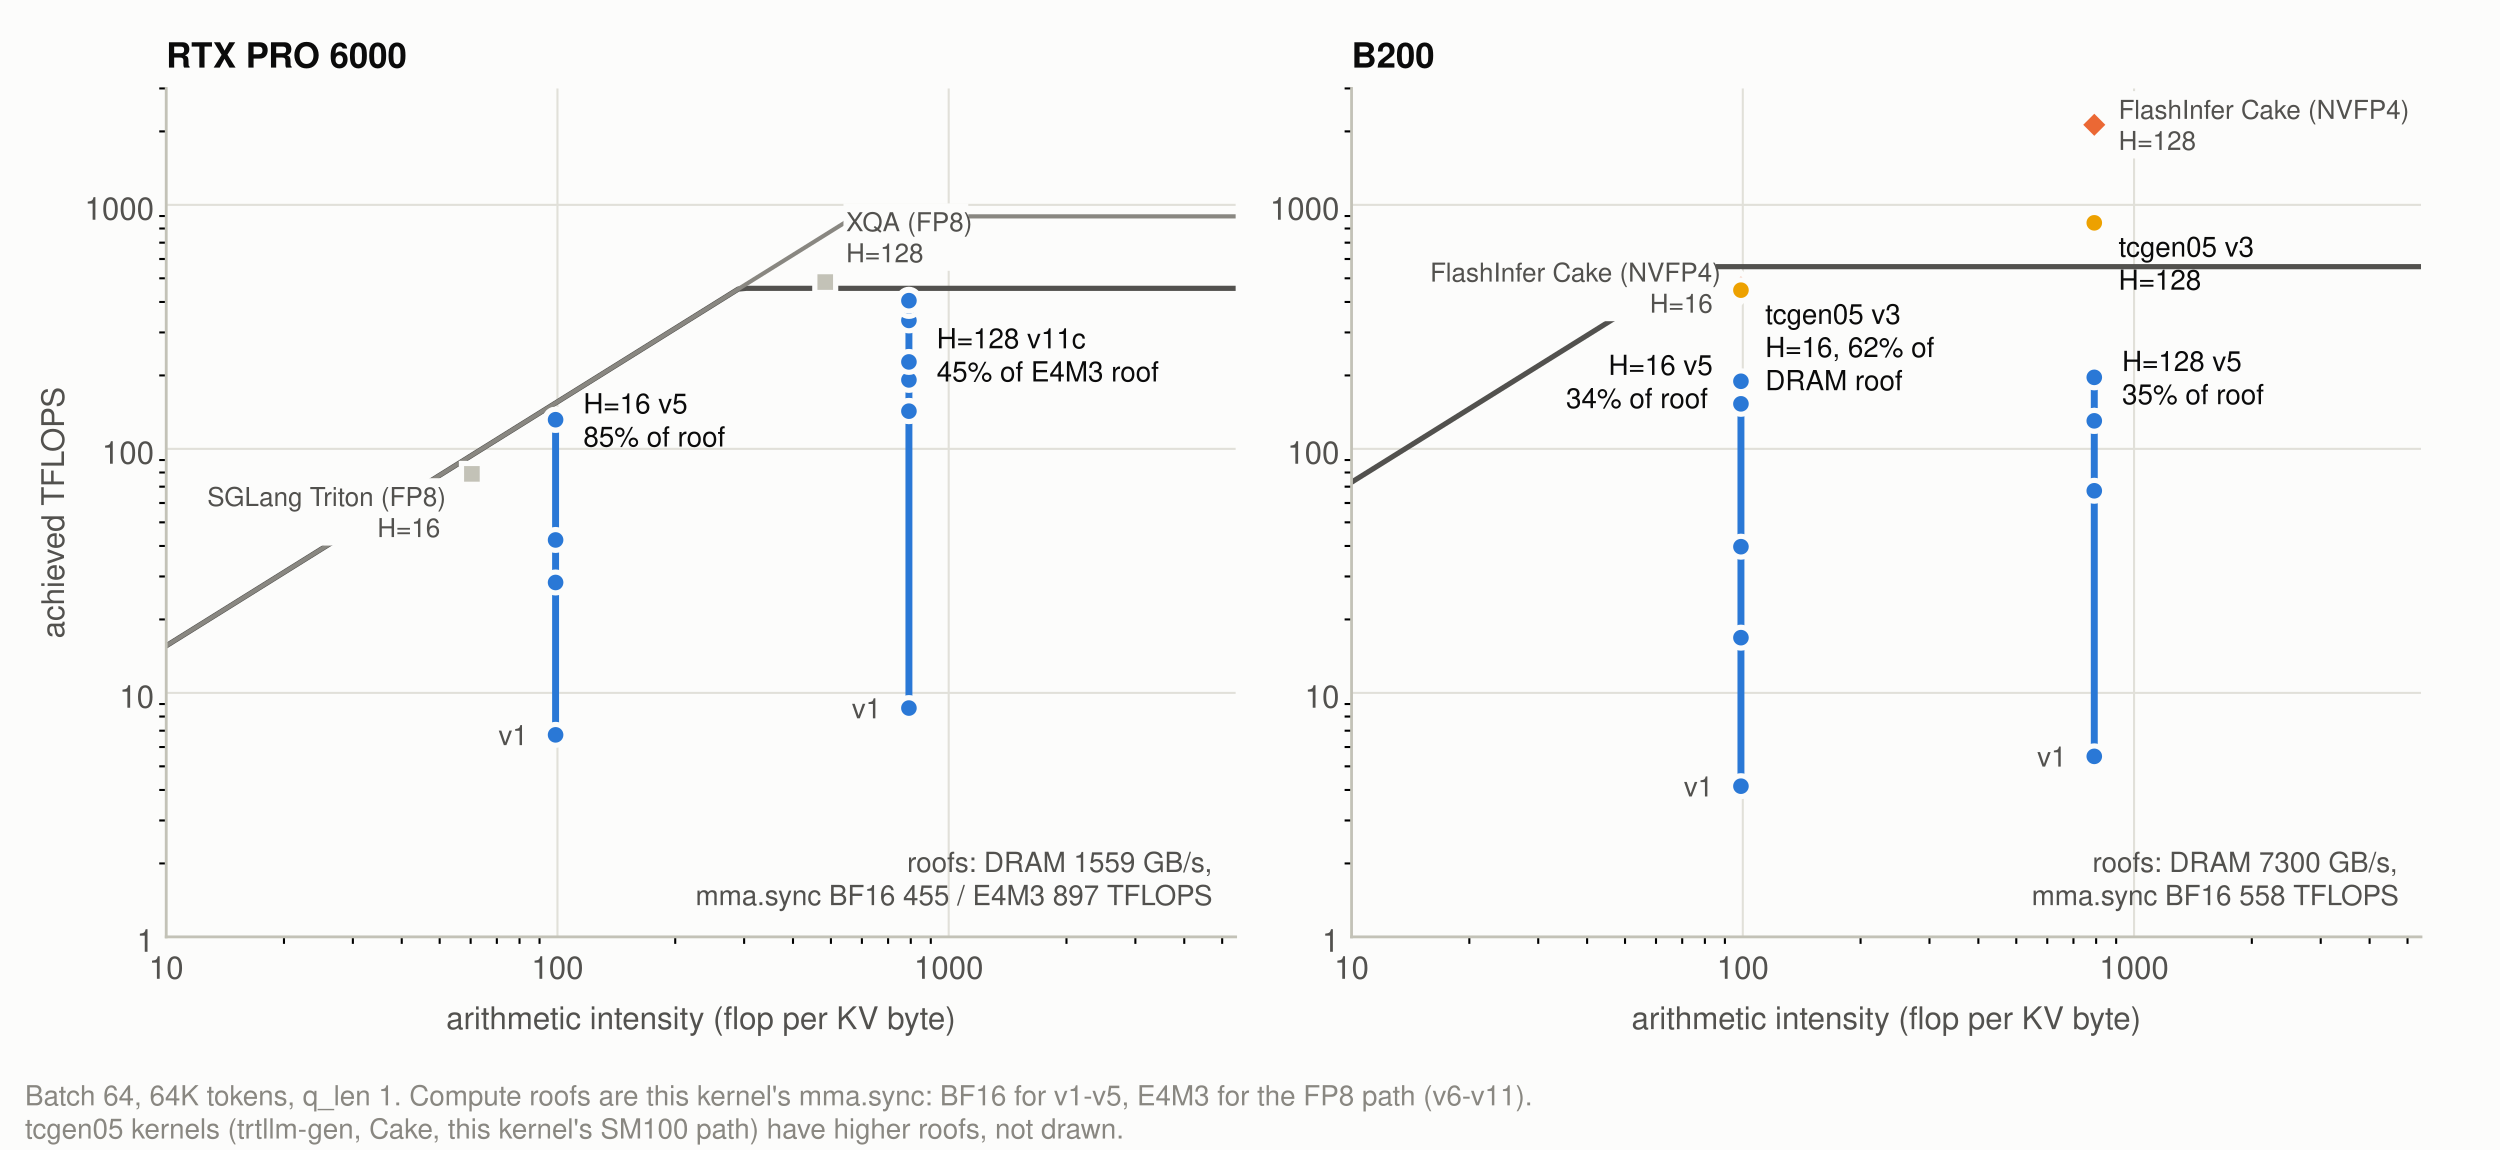
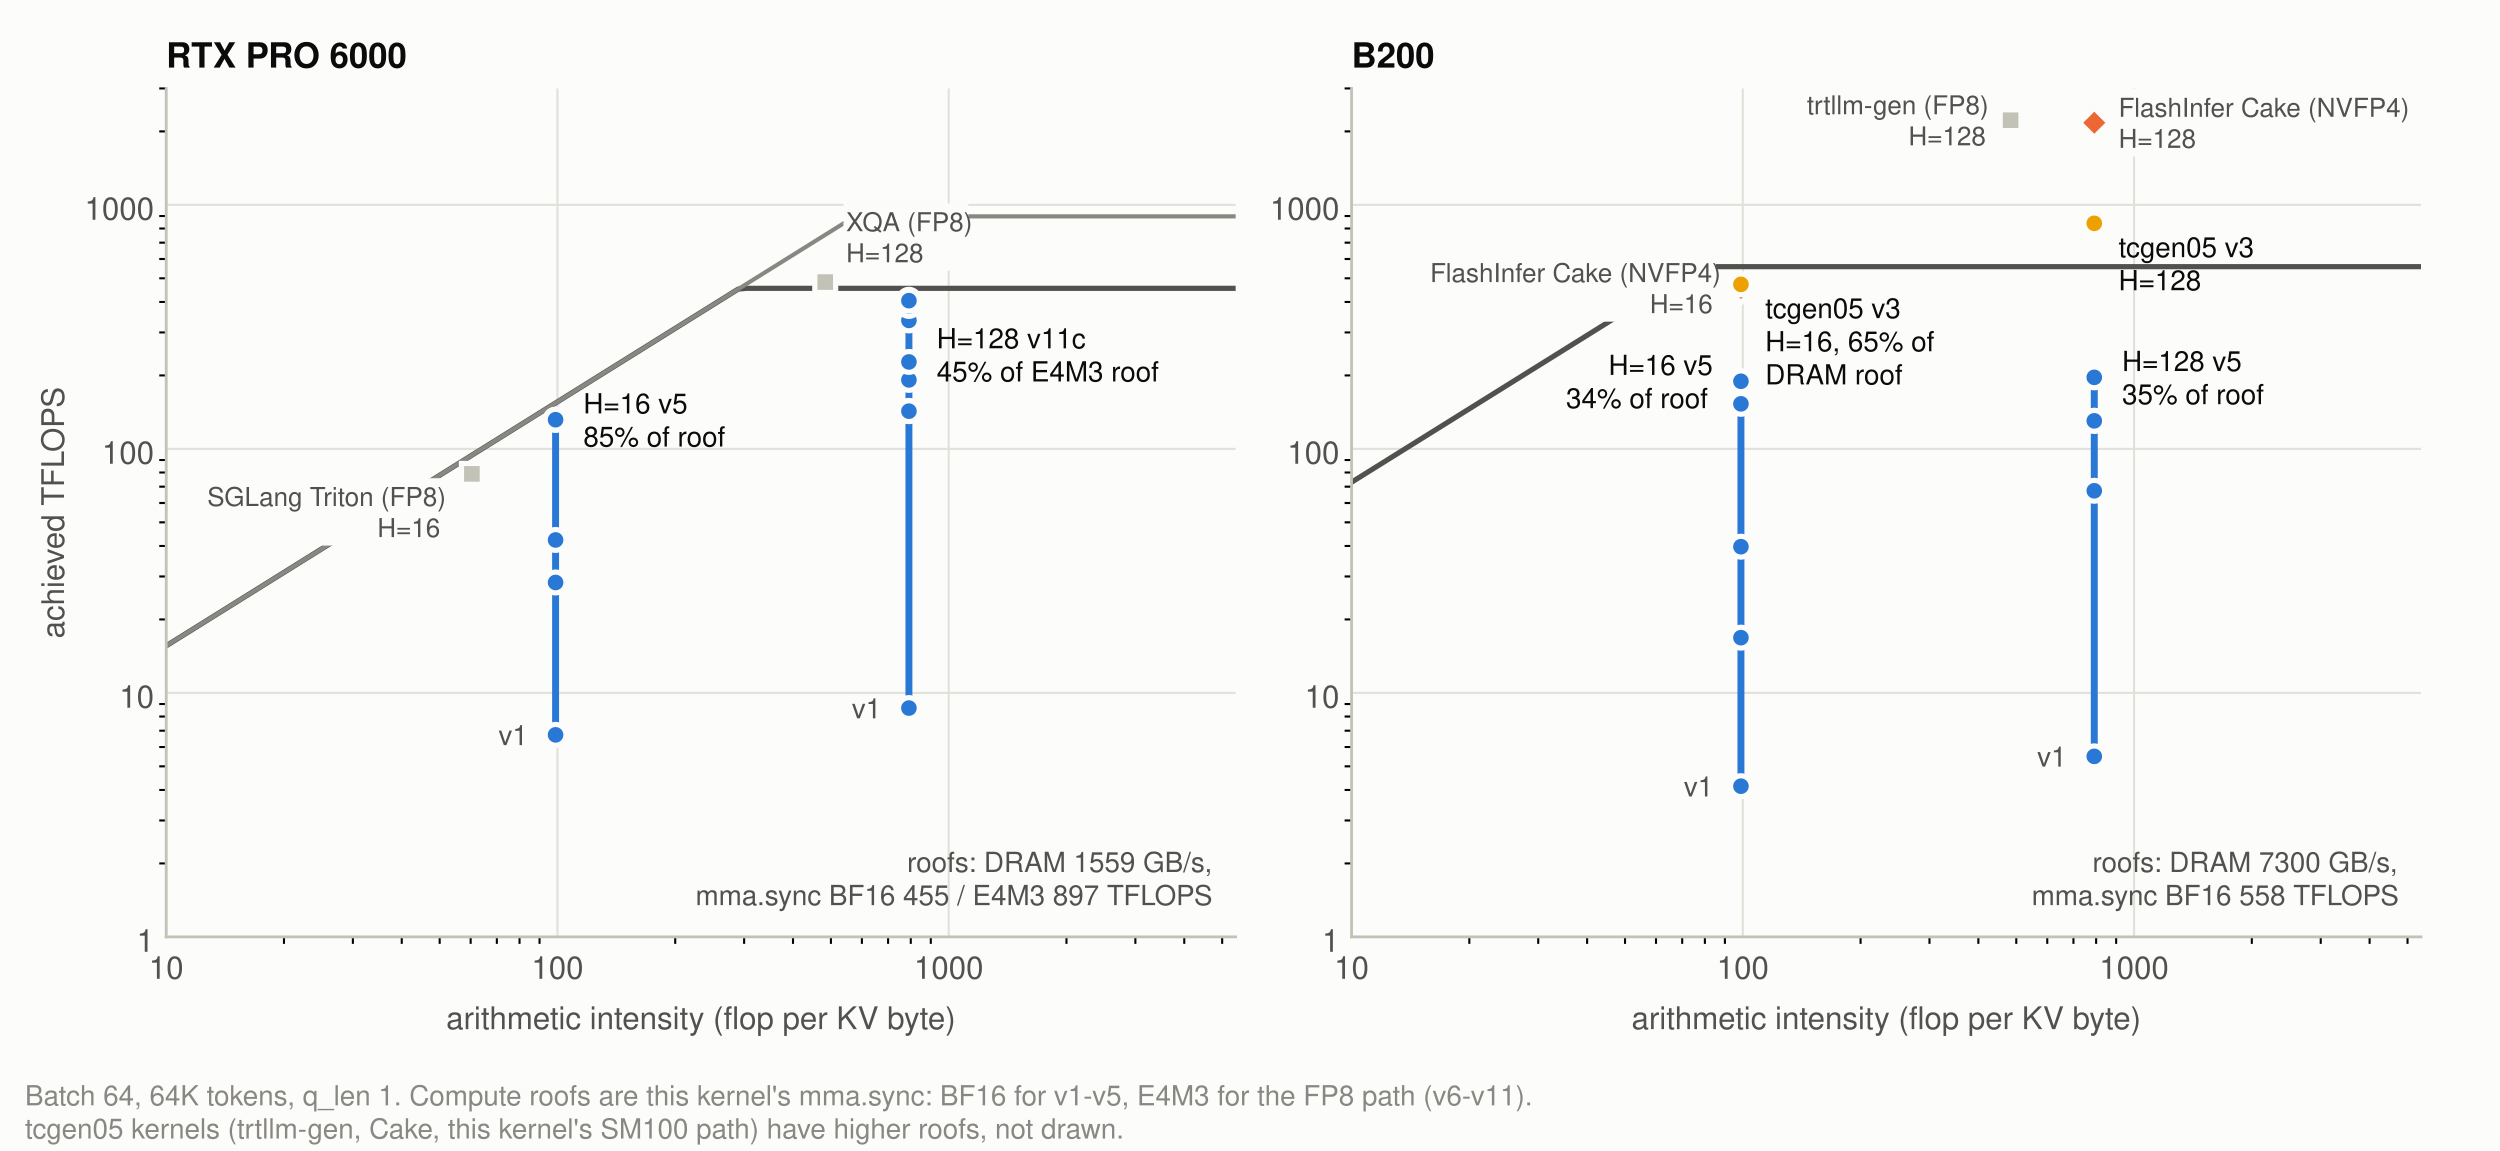
<svg xmlns="http://www.w3.org/2000/svg" xmlns:xlink="http://www.w3.org/1999/xlink" width="720pt" height="331.2pt" viewBox="0 0 720 331.2" version="1.1">
  <defs>
    <style type="text/css">*{stroke-linejoin: round; stroke-linecap: butt}</style>
  </defs>
  <g id="figure_1">
    <g id="patch_1">
      <path d="M 0 331.2  L 720 331.2  L 720 0  L 0 0  z " style="fill: #fcfcfb" />
    </g>
    <g id="axes_1">
      <g id="patch_2">
        <path d="M 47.865 269.826  L 355.867 269.826  L 355.867 25.47  L 47.865 25.47  z " style="fill: #fcfcfb" />
      </g>
      <g id="matplotlib.axis_1">
        <g id="xtick_1">
          <g id="line2d_1">
            <path d="M 47.865 269.826  L 47.865 25.47  " clip-path="url(#pec596ec866)" style="fill: none; stroke: #e1e0d9; stroke-width: 0.6; stroke-linecap: square" />
          </g>
          <g id="line2d_2" />
          <g id="text_1">
            <text style="font-size: 9px; font-family: 'Helvetica Neue', 'Helvetica', 'Arial', 'DejaVu Sans', sans-serif; text-anchor: middle; fill: #52514e" x="47.865" y="281.894" transform="rotate(-0 47.865 281.894)">10</text>
          </g>
        </g>
        <g id="xtick_2">
          <g id="line2d_3">
            <path d="M 160.545 269.826  L 160.545 25.47  " clip-path="url(#pec596ec866)" style="fill: none; stroke: #e1e0d9; stroke-width: 0.6; stroke-linecap: square" />
          </g>
          <g id="line2d_4" />
          <g id="text_2">
            <text style="font-size: 9px; font-family: 'Helvetica Neue', 'Helvetica', 'Arial', 'DejaVu Sans', sans-serif; text-anchor: middle; fill: #52514e" x="160.545" y="281.894" transform="rotate(-0 160.5451 281.894)">100</text>
          </g>
        </g>
        <g id="xtick_3">
          <g id="line2d_5">
            <path d="M 273.225 269.826  L 273.225 25.47  " clip-path="url(#pec596ec866)" style="fill: none; stroke: #e1e0d9; stroke-width: 0.6; stroke-linecap: square" />
          </g>
          <g id="line2d_6" />
          <g id="text_3">
            <text style="font-size: 9px; font-family: 'Helvetica Neue', 'Helvetica', 'Arial', 'DejaVu Sans', sans-serif; text-anchor: middle; fill: #52514e" x="273.225" y="281.894" transform="rotate(-0 273.2252 281.894)">1000</text>
          </g>
        </g>
        <g id="xtick_4">
          <g id="line2d_7">
            <defs>
              <path id="m39673d69bd" d="M 0 0  L 0 2  " style="stroke: #000000; stroke-width: 0.6" />
            </defs>
            <g>
              <use xlink:href="#m39673d69bd" x="81.785" y="269.826" style="stroke: #000000; stroke-width: 0.6" />
            </g>
          </g>
        </g>
        <g id="xtick_5">
          <g id="line2d_8">
            <g>
              <use xlink:href="#m39673d69bd" x="101.627" y="269.826" style="stroke: #000000; stroke-width: 0.6" />
            </g>
          </g>
        </g>
        <g id="xtick_6">
          <g id="line2d_9">
            <g>
              <use xlink:href="#m39673d69bd" x="115.705" y="269.826" style="stroke: #000000; stroke-width: 0.6" />
            </g>
          </g>
        </g>
        <g id="xtick_7">
          <g id="line2d_10">
            <g>
              <use xlink:href="#m39673d69bd" x="126.625" y="269.826" style="stroke: #000000; stroke-width: 0.6" />
            </g>
          </g>
        </g>
        <g id="xtick_8">
          <g id="line2d_11">
            <g>
              <use xlink:href="#m39673d69bd" x="135.547" y="269.826" style="stroke: #000000; stroke-width: 0.6" />
            </g>
          </g>
        </g>
        <g id="xtick_9">
          <g id="line2d_12">
            <g>
              <use xlink:href="#m39673d69bd" x="143.091" y="269.826" style="stroke: #000000; stroke-width: 0.6" />
            </g>
          </g>
        </g>
        <g id="xtick_10">
          <g id="line2d_13">
            <g>
              <use xlink:href="#m39673d69bd" x="149.625" y="269.826" style="stroke: #000000; stroke-width: 0.6" />
            </g>
          </g>
        </g>
        <g id="xtick_11">
          <g id="line2d_14">
            <g>
              <use xlink:href="#m39673d69bd" x="155.389" y="269.826" style="stroke: #000000; stroke-width: 0.6" />
            </g>
          </g>
        </g>
        <g id="xtick_12">
          <g id="line2d_15">
            <g>
              <use xlink:href="#m39673d69bd" x="194.465" y="269.826" style="stroke: #000000; stroke-width: 0.6" />
            </g>
          </g>
        </g>
        <g id="xtick_13">
          <g id="line2d_16">
            <g>
              <use xlink:href="#m39673d69bd" x="214.307" y="269.826" style="stroke: #000000; stroke-width: 0.6" />
            </g>
          </g>
        </g>
        <g id="xtick_14">
          <g id="line2d_17">
            <g>
              <use xlink:href="#m39673d69bd" x="228.385" y="269.826" style="stroke: #000000; stroke-width: 0.6" />
            </g>
          </g>
        </g>
        <g id="xtick_15">
          <g id="line2d_18">
            <g>
              <use xlink:href="#m39673d69bd" x="239.305" y="269.826" style="stroke: #000000; stroke-width: 0.6" />
            </g>
          </g>
        </g>
        <g id="xtick_16">
          <g id="line2d_19">
            <g>
              <use xlink:href="#m39673d69bd" x="248.227" y="269.826" style="stroke: #000000; stroke-width: 0.6" />
            </g>
          </g>
        </g>
        <g id="xtick_17">
          <g id="line2d_20">
            <g>
              <use xlink:href="#m39673d69bd" x="255.771" y="269.826" style="stroke: #000000; stroke-width: 0.6" />
            </g>
          </g>
        </g>
        <g id="xtick_18">
          <g id="line2d_21">
            <g>
              <use xlink:href="#m39673d69bd" x="262.305" y="269.826" style="stroke: #000000; stroke-width: 0.6" />
            </g>
          </g>
        </g>
        <g id="xtick_19">
          <g id="line2d_22">
            <g>
              <use xlink:href="#m39673d69bd" x="268.069" y="269.826" style="stroke: #000000; stroke-width: 0.6" />
            </g>
          </g>
        </g>
        <g id="xtick_20">
          <g id="line2d_23">
            <g>
              <use xlink:href="#m39673d69bd" x="307.145" y="269.826" style="stroke: #000000; stroke-width: 0.6" />
            </g>
          </g>
        </g>
        <g id="xtick_21">
          <g id="line2d_24">
            <g>
              <use xlink:href="#m39673d69bd" x="326.987" y="269.826" style="stroke: #000000; stroke-width: 0.6" />
            </g>
          </g>
        </g>
        <g id="xtick_22">
          <g id="line2d_25">
            <g>
              <use xlink:href="#m39673d69bd" x="341.065" y="269.826" style="stroke: #000000; stroke-width: 0.6" />
            </g>
          </g>
        </g>
        <g id="xtick_23">
          <g id="line2d_26">
            <g>
              <use xlink:href="#m39673d69bd" x="351.985" y="269.826" style="stroke: #000000; stroke-width: 0.6" />
            </g>
          </g>
        </g>
        <g id="text_4">
          <text style="font-size: 9px; font-family: 'Helvetica Neue', 'Helvetica', 'Arial', 'DejaVu Sans', sans-serif; text-anchor: middle; fill: #52514e" x="201.866" y="296.379" transform="rotate(-0 201.866 296.379)">arithmetic intensity (flop per KV byte)</text>
        </g>
      </g>
      <g id="matplotlib.axis_2">
        <g id="ytick_1">
          <g id="line2d_27">
            <path d="M 47.865 269.826  L 355.867 269.826  " clip-path="url(#pec596ec866)" style="fill: none; stroke: #e1e0d9; stroke-width: 0.6; stroke-linecap: square" />
          </g>
          <g id="line2d_28" />
          <g id="text_5">
            <text style="font-size: 9px; font-family: 'Helvetica Neue', 'Helvetica', 'Arial', 'DejaVu Sans', sans-serif; text-anchor: end; fill: #52514e" x="44.365" y="274.11" transform="rotate(-0 44.365 274.11)">1</text>
          </g>
        </g>
        <g id="ytick_2">
          <g id="line2d_29">
            <path d="M 47.865 199.551  L 355.867 199.551  " clip-path="url(#pec596ec866)" style="fill: none; stroke: #e1e0d9; stroke-width: 0.6; stroke-linecap: square" />
          </g>
          <g id="line2d_30" />
          <g id="text_6">
            <text style="font-size: 9px; font-family: 'Helvetica Neue', 'Helvetica', 'Arial', 'DejaVu Sans', sans-serif; text-anchor: end; fill: #52514e" x="44.365" y="203.835" transform="rotate(-0 44.365 203.8346)">10</text>
          </g>
        </g>
        <g id="ytick_3">
          <g id="line2d_31">
            <path d="M 47.865 129.275  L 355.867 129.275  " clip-path="url(#pec596ec866)" style="fill: none; stroke: #e1e0d9; stroke-width: 0.6; stroke-linecap: square" />
          </g>
          <g id="line2d_32" />
          <g id="text_7">
            <text style="font-size: 9px; font-family: 'Helvetica Neue', 'Helvetica', 'Arial', 'DejaVu Sans', sans-serif; text-anchor: end; fill: #52514e" x="44.365" y="133.559" transform="rotate(-0 44.365 133.5592)">100</text>
          </g>
        </g>
        <g id="ytick_4">
          <g id="line2d_33">
            <path d="M 47.865 59  L 355.867 59  " clip-path="url(#pec596ec866)" style="fill: none; stroke: #e1e0d9; stroke-width: 0.6; stroke-linecap: square" />
          </g>
          <g id="line2d_34" />
          <g id="text_8">
            <text style="font-size: 9px; font-family: 'Helvetica Neue', 'Helvetica', 'Arial', 'DejaVu Sans', sans-serif; text-anchor: end; fill: #52514e" x="44.365" y="63.284" transform="rotate(-0 44.365 63.28388)">1000</text>
          </g>
        </g>
        <g id="ytick_5">
          <g id="line2d_35">
            <defs>
              <path id="mab02557f26" d="M 0 0  L -2 0  " style="stroke: #000000; stroke-width: 0.6" />
            </defs>
            <g>
              <use xlink:href="#mab02557f26" x="47.865" y="248.671" style="stroke: #000000; stroke-width: 0.6" />
            </g>
          </g>
        </g>
        <g id="ytick_6">
          <g id="line2d_36">
            <g>
              <use xlink:href="#mab02557f26" x="47.865" y="236.296" style="stroke: #000000; stroke-width: 0.6" />
            </g>
          </g>
        </g>
        <g id="ytick_7">
          <g id="line2d_37">
            <g>
              <use xlink:href="#mab02557f26" x="47.865" y="227.516" style="stroke: #000000; stroke-width: 0.6" />
            </g>
          </g>
        </g>
        <g id="ytick_8">
          <g id="line2d_38">
            <g>
              <use xlink:href="#mab02557f26" x="47.865" y="220.706" style="stroke: #000000; stroke-width: 0.6" />
            </g>
          </g>
        </g>
        <g id="ytick_9">
          <g id="line2d_39">
            <g>
              <use xlink:href="#mab02557f26" x="47.865" y="215.141" style="stroke: #000000; stroke-width: 0.6" />
            </g>
          </g>
        </g>
        <g id="ytick_10">
          <g id="line2d_40">
            <g>
              <use xlink:href="#mab02557f26" x="47.865" y="210.436" style="stroke: #000000; stroke-width: 0.6" />
            </g>
          </g>
        </g>
        <g id="ytick_11">
          <g id="line2d_41">
            <g>
              <use xlink:href="#mab02557f26" x="47.865" y="206.361" style="stroke: #000000; stroke-width: 0.6" />
            </g>
          </g>
        </g>
        <g id="ytick_12">
          <g id="line2d_42">
            <g>
              <use xlink:href="#mab02557f26" x="47.865" y="202.766" style="stroke: #000000; stroke-width: 0.6" />
            </g>
          </g>
        </g>
        <g id="ytick_13">
          <g id="line2d_43">
            <g>
              <use xlink:href="#mab02557f26" x="47.865" y="178.396" style="stroke: #000000; stroke-width: 0.6" />
            </g>
          </g>
        </g>
        <g id="ytick_14">
          <g id="line2d_44">
            <g>
              <use xlink:href="#mab02557f26" x="47.865" y="166.021" style="stroke: #000000; stroke-width: 0.6" />
            </g>
          </g>
        </g>
        <g id="ytick_15">
          <g id="line2d_45">
            <g>
              <use xlink:href="#mab02557f26" x="47.865" y="157.241" style="stroke: #000000; stroke-width: 0.6" />
            </g>
          </g>
        </g>
        <g id="ytick_16">
          <g id="line2d_46">
            <g>
              <use xlink:href="#mab02557f26" x="47.865" y="150.43" style="stroke: #000000; stroke-width: 0.6" />
            </g>
          </g>
        </g>
        <g id="ytick_17">
          <g id="line2d_47">
            <g>
              <use xlink:href="#mab02557f26" x="47.865" y="144.866" style="stroke: #000000; stroke-width: 0.6" />
            </g>
          </g>
        </g>
        <g id="ytick_18">
          <g id="line2d_48">
            <g>
              <use xlink:href="#mab02557f26" x="47.865" y="140.161" style="stroke: #000000; stroke-width: 0.6" />
            </g>
          </g>
        </g>
        <g id="ytick_19">
          <g id="line2d_49">
            <g>
              <use xlink:href="#mab02557f26" x="47.865" y="136.086" style="stroke: #000000; stroke-width: 0.6" />
            </g>
          </g>
        </g>
        <g id="ytick_20">
          <g id="line2d_50">
            <g>
              <use xlink:href="#mab02557f26" x="47.865" y="132.491" style="stroke: #000000; stroke-width: 0.6" />
            </g>
          </g>
        </g>
        <g id="ytick_21">
          <g id="line2d_51">
            <g>
              <use xlink:href="#mab02557f26" x="47.865" y="108.12" style="stroke: #000000; stroke-width: 0.6" />
            </g>
          </g>
        </g>
        <g id="ytick_22">
          <g id="line2d_52">
            <g>
              <use xlink:href="#mab02557f26" x="47.865" y="95.745" style="stroke: #000000; stroke-width: 0.6" />
            </g>
          </g>
        </g>
        <g id="ytick_23">
          <g id="line2d_53">
            <g>
              <use xlink:href="#mab02557f26" x="47.865" y="86.965" style="stroke: #000000; stroke-width: 0.6" />
            </g>
          </g>
        </g>
        <g id="ytick_24">
          <g id="line2d_54">
            <g>
              <use xlink:href="#mab02557f26" x="47.865" y="80.155" style="stroke: #000000; stroke-width: 0.6" />
            </g>
          </g>
        </g>
        <g id="ytick_25">
          <g id="line2d_55">
            <g>
              <use xlink:href="#mab02557f26" x="47.865" y="74.59" style="stroke: #000000; stroke-width: 0.6" />
            </g>
          </g>
        </g>
        <g id="ytick_26">
          <g id="line2d_56">
            <g>
              <use xlink:href="#mab02557f26" x="47.865" y="69.886" style="stroke: #000000; stroke-width: 0.6" />
            </g>
          </g>
        </g>
        <g id="ytick_27">
          <g id="line2d_57">
            <g>
              <use xlink:href="#mab02557f26" x="47.865" y="65.81" style="stroke: #000000; stroke-width: 0.6" />
            </g>
          </g>
        </g>
        <g id="ytick_28">
          <g id="line2d_58">
            <g>
              <use xlink:href="#mab02557f26" x="47.865" y="62.215" style="stroke: #000000; stroke-width: 0.6" />
            </g>
          </g>
        </g>
        <g id="ytick_29">
          <g id="line2d_59">
            <g>
              <use xlink:href="#mab02557f26" x="47.865" y="37.845" style="stroke: #000000; stroke-width: 0.6" />
            </g>
          </g>
        </g>
        <g id="ytick_30">
          <g id="line2d_60">
            <g>
              <use xlink:href="#mab02557f26" x="47.865" y="25.47" style="stroke: #000000; stroke-width: 0.6" />
            </g>
          </g>
        </g>
        <g id="text_9">
          <text style="font-size: 9px; font-family: 'Helvetica Neue', 'Helvetica', 'Arial', 'DejaVu Sans', sans-serif; text-anchor: middle; fill: #52514e" x="18.434" y="147.648" transform="rotate(-90 18.43425 147.648)">achieved TFLOPS</text>
        </g>
      </g>
      <g id="line2d_61">
        <path d="M 47.865 185.998  L 212.61 83.251  L 214.998 83.033  L 355.867 83.033  L 355.867 83.033  " clip-path="url(#pec596ec866)" style="fill: none; stroke: #52514e; stroke-width: 1.5; stroke-linecap: square" />
      </g>
      <g id="line2d_62">
        <path d="M 47.865 185.998  L 246.037 62.404  L 250.812 62.317  L 355.867 62.317  L 355.867 62.317  " clip-path="url(#pec596ec866)" style="fill: none; stroke: #898781; stroke-width: 1.2; stroke-linecap: square" />
      </g>
      <g id="patch_3">
        <path d="M 47.865 269.826  L 47.865 25.47  " style="fill: none; stroke: #c3c2b7; stroke-width: 0.8; stroke-linejoin: miter; stroke-linecap: square" />
      </g>
      <g id="patch_4">
        <path d="M 47.865 269.826  L 355.867 269.826  " style="fill: none; stroke: #c3c2b7; stroke-width: 0.8; stroke-linejoin: miter; stroke-linecap: square" />
      </g>
      <g id="text_10">
        <text style="font-size: 8px; font-family: 'Helvetica Neue', 'Helvetica', 'Arial', 'DejaVu Sans', sans-serif; fill: #52514e" transform="translate(261.2457 251.1353)">roofs: DRAM 1559 GB/s,</text>
        <text style="font-size: 8px; font-family: 'Helvetica Neue', 'Helvetica', 'Arial', 'DejaVu Sans', sans-serif; fill: #52514e" transform="translate(200.307 260.6793)">mma.sync BF16 455 / E4M3 897 TFLOPS</text>
      </g>
      <g id="text_11">
        <text style="font-size: 8px; font-family: 'Helvetica Neue', 'Helvetica', 'Arial', 'DejaVu Sans', sans-serif; fill: #0b0b0b" transform="translate(168.0083 119.0581)">H=16 v5</text>
        <text style="font-size: 8px; font-family: 'Helvetica Neue', 'Helvetica', 'Arial', 'DejaVu Sans', sans-serif; fill: #0b0b0b" transform="translate(168.0083 128.6021)">85% of roof</text>
      </g>
      <g id="text_12">
        <text style="font-size: 8px; font-family: 'Helvetica Neue', 'Helvetica', 'Arial', 'DejaVu Sans', sans-serif; text-anchor: end; fill: #52514e" x="152.008" y="214.593" transform="rotate(-0 152.0083 214.5934)">v1</text>
      </g>
      <g id="text_13">
        <text style="font-size: 8px; font-family: 'Helvetica Neue', 'Helvetica', 'Arial', 'DejaVu Sans', sans-serif; fill: #0b0b0b" transform="translate(269.7686 100.316)">H=128 v11c</text>
        <text style="font-size: 8px; font-family: 'Helvetica Neue', 'Helvetica', 'Arial', 'DejaVu Sans', sans-serif; fill: #0b0b0b" transform="translate(269.7686 109.86)">45% of E4M3 roof</text>
      </g>
      <g id="text_14">
        <text style="font-size: 8px; font-family: 'Helvetica Neue', 'Helvetica', 'Arial', 'DejaVu Sans', sans-serif; text-anchor: end; fill: #52514e" x="253.769" y="206.877" transform="rotate(-0 253.7686 206.8768)">v1</text>
      </g>
      <g id="line2d_63">
        <defs>
          <path id="mbd644163ea" d="M -3 3  L 3 3  L 3 -3  L -3 -3  z " style="stroke: #fcfcfb; stroke-width: 1.5; stroke-linejoin: miter" />
        </defs>
        <g clip-path="url(#pec596ec866)">
          <use xlink:href="#mbd644163ea" x="135.908" y="136.477" style="fill: #c3c2b7; stroke: #fcfcfb; stroke-width: 1.5; stroke-linejoin: miter" />
        </g>
      </g>
      <g id="text_15">
        <g id="patch_5">
          <path d="M 58.928 157.122  L 127.658 157.122  L 127.658 137.727  L 58.928 137.727  z " style="fill: #fcfcfb" />
        </g>
        <text style="font-size: 7.5px; font-family: 'Helvetica Neue', 'Helvetica', 'Arial', 'DejaVu Sans', sans-serif; fill: #52514e" transform="translate(59.67786 145.7219)">SGLang Triton (FP8)</text>
        <text style="font-size: 7.5px; font-family: 'Helvetica Neue', 'Helvetica', 'Arial', 'DejaVu Sans', sans-serif; fill: #52514e" transform="translate(108.654 154.6694)">H=16</text>
      </g>
      <g id="line2d_64">
        <g clip-path="url(#pec596ec866)">
          <use xlink:href="#mbd644163ea" x="237.669" y="81.235" style="fill: #c3c2b7; stroke: #fcfcfb; stroke-width: 1.5; stroke-linejoin: miter" />
        </g>
      </g>
      <g id="text_16">
        <g id="patch_6">
          <path d="M 242.919 77.985  L 278.866 77.985  L 278.866 58.59  L 242.919 58.59  z " style="fill: #fcfcfb" />
        </g>
        <text style="font-size: 7.5px; font-family: 'Helvetica Neue', 'Helvetica', 'Arial', 'DejaVu Sans', sans-serif; fill: #52514e" transform="translate(243.6686 66.58534)">XQA (FP8)</text>
        <text style="font-size: 7.5px; font-family: 'Helvetica Neue', 'Helvetica', 'Arial', 'DejaVu Sans', sans-serif; fill: #52514e" transform="translate(243.6686 75.53284)">H=128</text>
      </g>
      <g id="text_17">
        <text style="font-weight: 700; font-size: 10px; font-family: 'Helvetica Neue', 'Helvetica', 'Arial', 'DejaVu Sans', sans-serif; text-anchor: start; fill: #0b0b0b" x="47.865" y="19.47" transform="rotate(-0 47.865 19.47)">RTX PRO 6000</text>
      </g>
      <g id="line2d_65">
        <path d="M 160.008 211.637  L 160.008 167.755  L 160.008 155.508  L 160.008 120.91  L 160.008 120.874  " clip-path="url(#pec596ec866)" style="fill: none; stroke: #2a78d6; stroke-width: 2; stroke-linecap: square" />
        <defs>
          <path id="mfd318511e0" d="M 0 3  C 0.796 3 1.559 2.684 2.121 2.121  C 2.684 1.559 3 0.796 3 0  C 3 -0.796 2.684 -1.559 2.121 -2.121  C 1.559 -2.684 0.796 -3 0 -3  C -0.796 -3 -1.559 -2.684 -2.121 -2.121  C -2.684 -1.559 -3 -0.796 -3 0  C -3 0.796 -2.684 1.559 -2.121 2.121  C -1.559 2.684 -0.796 3 0 3  z " style="stroke: #fcfcfb; stroke-width: 1.5" />
        </defs>
        <g clip-path="url(#pec596ec866)">
          <use xlink:href="#mfd318511e0" x="160.008" y="211.637" style="fill: #2a78d6; stroke: #fcfcfb; stroke-width: 1.5" />
          <use xlink:href="#mfd318511e0" x="160.008" y="167.755" style="fill: #2a78d6; stroke: #fcfcfb; stroke-width: 1.5" />
          <use xlink:href="#mfd318511e0" x="160.008" y="155.508" style="fill: #2a78d6; stroke: #fcfcfb; stroke-width: 1.5" />
          <use xlink:href="#mfd318511e0" x="160.008" y="120.91" style="fill: #2a78d6; stroke: #fcfcfb; stroke-width: 1.5" />
          <use xlink:href="#mfd318511e0" x="160.008" y="120.874" style="fill: #2a78d6; stroke: #fcfcfb; stroke-width: 1.5" />
        </g>
      </g>
      <g id="line2d_66">
        <path d="M 261.769 203.921  L 261.769 109.413  L 261.769 118.336  L 261.769 118.417  L 261.769 104.233  L 261.769 92.279  L 261.769 88.113  L 261.769 86.329  L 261.769 86.588  " clip-path="url(#pec596ec866)" style="fill: none; stroke: #2a78d6; stroke-width: 2; stroke-linecap: square" />
        <g clip-path="url(#pec596ec866)">
          <use xlink:href="#mfd318511e0" x="261.769" y="203.921" style="fill: #2a78d6; stroke: #fcfcfb; stroke-width: 1.5" />
          <use xlink:href="#mfd318511e0" x="261.769" y="109.413" style="fill: #2a78d6; stroke: #fcfcfb; stroke-width: 1.5" />
          <use xlink:href="#mfd318511e0" x="261.769" y="118.336" style="fill: #2a78d6; stroke: #fcfcfb; stroke-width: 1.5" />
          <use xlink:href="#mfd318511e0" x="261.769" y="118.417" style="fill: #2a78d6; stroke: #fcfcfb; stroke-width: 1.5" />
          <use xlink:href="#mfd318511e0" x="261.769" y="104.233" style="fill: #2a78d6; stroke: #fcfcfb; stroke-width: 1.5" />
          <use xlink:href="#mfd318511e0" x="261.769" y="92.279" style="fill: #2a78d6; stroke: #fcfcfb; stroke-width: 1.5" />
          <use xlink:href="#mfd318511e0" x="261.769" y="88.113" style="fill: #2a78d6; stroke: #fcfcfb; stroke-width: 1.5" />
          <use xlink:href="#mfd318511e0" x="261.769" y="86.329" style="fill: #2a78d6; stroke: #fcfcfb; stroke-width: 1.5" />
          <use xlink:href="#mfd318511e0" x="261.769" y="86.588" style="fill: #2a78d6; stroke: #fcfcfb; stroke-width: 1.5" />
        </g>
      </g>
    </g>
    <g id="axes_2">
      <g id="patch_7">
        <path d="M 389.247 269.826  L 697.249 269.826  L 697.249 25.47  L 389.247 25.47  z " style="fill: #fcfcfb" />
      </g>
      <g id="matplotlib.axis_3">
        <g id="xtick_24">
          <g id="line2d_67">
            <path d="M 389.247 269.826  L 389.247 25.47  " clip-path="url(#p4dbf188ddd)" style="fill: none; stroke: #e1e0d9; stroke-width: 0.6; stroke-linecap: square" />
          </g>
          <g id="line2d_68" />
          <g id="text_18">
            <text style="font-size: 9px; font-family: 'Helvetica Neue', 'Helvetica', 'Arial', 'DejaVu Sans', sans-serif; text-anchor: middle; fill: #52514e" x="389.247" y="281.894" transform="rotate(-0 389.247 281.894)">10</text>
          </g>
        </g>
        <g id="xtick_25">
          <g id="line2d_69">
            <path d="M 501.927 269.826  L 501.927 25.47  " clip-path="url(#p4dbf188ddd)" style="fill: none; stroke: #e1e0d9; stroke-width: 0.6; stroke-linecap: square" />
          </g>
          <g id="line2d_70" />
          <g id="text_19">
            <text style="font-size: 9px; font-family: 'Helvetica Neue', 'Helvetica', 'Arial', 'DejaVu Sans', sans-serif; text-anchor: middle; fill: #52514e" x="501.927" y="281.894" transform="rotate(-0 501.9271 281.894)">100</text>
          </g>
        </g>
        <g id="xtick_26">
          <g id="line2d_71">
            <path d="M 614.607 269.826  L 614.607 25.47  " clip-path="url(#p4dbf188ddd)" style="fill: none; stroke: #e1e0d9; stroke-width: 0.6; stroke-linecap: square" />
          </g>
          <g id="line2d_72" />
          <g id="text_20">
            <text style="font-size: 9px; font-family: 'Helvetica Neue', 'Helvetica', 'Arial', 'DejaVu Sans', sans-serif; text-anchor: middle; fill: #52514e" x="614.607" y="281.894" transform="rotate(-0 614.6072 281.894)">1000</text>
          </g>
        </g>
        <g id="xtick_27">
          <g id="line2d_73">
            <g>
              <use xlink:href="#m39673d69bd" x="423.167" y="269.826" style="stroke: #000000; stroke-width: 0.6" />
            </g>
          </g>
        </g>
        <g id="xtick_28">
          <g id="line2d_74">
            <g>
              <use xlink:href="#m39673d69bd" x="443.009" y="269.826" style="stroke: #000000; stroke-width: 0.6" />
            </g>
          </g>
        </g>
        <g id="xtick_29">
          <g id="line2d_75">
            <g>
              <use xlink:href="#m39673d69bd" x="457.087" y="269.826" style="stroke: #000000; stroke-width: 0.6" />
            </g>
          </g>
        </g>
        <g id="xtick_30">
          <g id="line2d_76">
            <g>
              <use xlink:href="#m39673d69bd" x="468.007" y="269.826" style="stroke: #000000; stroke-width: 0.6" />
            </g>
          </g>
        </g>
        <g id="xtick_31">
          <g id="line2d_77">
            <g>
              <use xlink:href="#m39673d69bd" x="476.929" y="269.826" style="stroke: #000000; stroke-width: 0.6" />
            </g>
          </g>
        </g>
        <g id="xtick_32">
          <g id="line2d_78">
            <g>
              <use xlink:href="#m39673d69bd" x="484.473" y="269.826" style="stroke: #000000; stroke-width: 0.6" />
            </g>
          </g>
        </g>
        <g id="xtick_33">
          <g id="line2d_79">
            <g>
              <use xlink:href="#m39673d69bd" x="491.007" y="269.826" style="stroke: #000000; stroke-width: 0.6" />
            </g>
          </g>
        </g>
        <g id="xtick_34">
          <g id="line2d_80">
            <g>
              <use xlink:href="#m39673d69bd" x="496.771" y="269.826" style="stroke: #000000; stroke-width: 0.6" />
            </g>
          </g>
        </g>
        <g id="xtick_35">
          <g id="line2d_81">
            <g>
              <use xlink:href="#m39673d69bd" x="535.847" y="269.826" style="stroke: #000000; stroke-width: 0.6" />
            </g>
          </g>
        </g>
        <g id="xtick_36">
          <g id="line2d_82">
            <g>
              <use xlink:href="#m39673d69bd" x="555.689" y="269.826" style="stroke: #000000; stroke-width: 0.6" />
            </g>
          </g>
        </g>
        <g id="xtick_37">
          <g id="line2d_83">
            <g>
              <use xlink:href="#m39673d69bd" x="569.767" y="269.826" style="stroke: #000000; stroke-width: 0.6" />
            </g>
          </g>
        </g>
        <g id="xtick_38">
          <g id="line2d_84">
            <g>
              <use xlink:href="#m39673d69bd" x="580.687" y="269.826" style="stroke: #000000; stroke-width: 0.6" />
            </g>
          </g>
        </g>
        <g id="xtick_39">
          <g id="line2d_85">
            <g>
              <use xlink:href="#m39673d69bd" x="589.609" y="269.826" style="stroke: #000000; stroke-width: 0.6" />
            </g>
          </g>
        </g>
        <g id="xtick_40">
          <g id="line2d_86">
            <g>
              <use xlink:href="#m39673d69bd" x="597.153" y="269.826" style="stroke: #000000; stroke-width: 0.6" />
            </g>
          </g>
        </g>
        <g id="xtick_41">
          <g id="line2d_87">
            <g>
              <use xlink:href="#m39673d69bd" x="603.687" y="269.826" style="stroke: #000000; stroke-width: 0.6" />
            </g>
          </g>
        </g>
        <g id="xtick_42">
          <g id="line2d_88">
            <g>
              <use xlink:href="#m39673d69bd" x="609.451" y="269.826" style="stroke: #000000; stroke-width: 0.6" />
            </g>
          </g>
        </g>
        <g id="xtick_43">
          <g id="line2d_89">
            <g>
              <use xlink:href="#m39673d69bd" x="648.527" y="269.826" style="stroke: #000000; stroke-width: 0.6" />
            </g>
          </g>
        </g>
        <g id="xtick_44">
          <g id="line2d_90">
            <g>
              <use xlink:href="#m39673d69bd" x="668.369" y="269.826" style="stroke: #000000; stroke-width: 0.6" />
            </g>
          </g>
        </g>
        <g id="xtick_45">
          <g id="line2d_91">
            <g>
              <use xlink:href="#m39673d69bd" x="682.447" y="269.826" style="stroke: #000000; stroke-width: 0.6" />
            </g>
          </g>
        </g>
        <g id="xtick_46">
          <g id="line2d_92">
            <g>
              <use xlink:href="#m39673d69bd" x="693.367" y="269.826" style="stroke: #000000; stroke-width: 0.6" />
            </g>
          </g>
        </g>
        <g id="text_21">
          <text style="font-size: 9px; font-family: 'Helvetica Neue', 'Helvetica', 'Arial', 'DejaVu Sans', sans-serif; text-anchor: middle; fill: #52514e" x="543.248" y="296.379" transform="rotate(-0 543.248 296.379)">arithmetic intensity (flop per KV byte)</text>
        </g>
      </g>
      <g id="matplotlib.axis_4">
        <g id="ytick_31">
          <g id="line2d_93">
            <path d="M 389.247 269.826  L 697.249 269.826  " clip-path="url(#p4dbf188ddd)" style="fill: none; stroke: #e1e0d9; stroke-width: 0.6; stroke-linecap: square" />
          </g>
          <g id="line2d_94" />
          <g id="text_22">
            <text style="font-size: 9px; font-family: 'Helvetica Neue', 'Helvetica', 'Arial', 'DejaVu Sans', sans-serif; text-anchor: end; fill: #52514e" x="385.747" y="274.11" transform="rotate(-0 385.747 274.11)">1</text>
          </g>
        </g>
        <g id="ytick_32">
          <g id="line2d_95">
            <path d="M 389.247 199.551  L 697.249 199.551  " clip-path="url(#p4dbf188ddd)" style="fill: none; stroke: #e1e0d9; stroke-width: 0.6; stroke-linecap: square" />
          </g>
          <g id="line2d_96" />
          <g id="text_23">
            <text style="font-size: 9px; font-family: 'Helvetica Neue', 'Helvetica', 'Arial', 'DejaVu Sans', sans-serif; text-anchor: end; fill: #52514e" x="385.747" y="203.835" transform="rotate(-0 385.747 203.8346)">10</text>
          </g>
        </g>
        <g id="ytick_33">
          <g id="line2d_97">
            <path d="M 389.247 129.275  L 697.249 129.275  " clip-path="url(#p4dbf188ddd)" style="fill: none; stroke: #e1e0d9; stroke-width: 0.6; stroke-linecap: square" />
          </g>
          <g id="line2d_98" />
          <g id="text_24">
            <text style="font-size: 9px; font-family: 'Helvetica Neue', 'Helvetica', 'Arial', 'DejaVu Sans', sans-serif; text-anchor: end; fill: #52514e" x="385.747" y="133.559" transform="rotate(-0 385.747 133.5592)">100</text>
          </g>
        </g>
        <g id="ytick_34">
          <g id="line2d_99">
            <path d="M 389.247 59  L 697.249 59  " clip-path="url(#p4dbf188ddd)" style="fill: none; stroke: #e1e0d9; stroke-width: 0.6; stroke-linecap: square" />
          </g>
          <g id="line2d_100" />
          <g id="text_25">
            <text style="font-size: 9px; font-family: 'Helvetica Neue', 'Helvetica', 'Arial', 'DejaVu Sans', sans-serif; text-anchor: end; fill: #52514e" x="385.747" y="63.284" transform="rotate(-0 385.747 63.28388)">1000</text>
          </g>
        </g>
        <g id="ytick_35">
          <g id="line2d_101">
            <g>
              <use xlink:href="#mab02557f26" x="389.247" y="248.671" style="stroke: #000000; stroke-width: 0.6" />
            </g>
          </g>
        </g>
        <g id="ytick_36">
          <g id="line2d_102">
            <g>
              <use xlink:href="#mab02557f26" x="389.247" y="236.296" style="stroke: #000000; stroke-width: 0.6" />
            </g>
          </g>
        </g>
        <g id="ytick_37">
          <g id="line2d_103">
            <g>
              <use xlink:href="#mab02557f26" x="389.247" y="227.516" style="stroke: #000000; stroke-width: 0.6" />
            </g>
          </g>
        </g>
        <g id="ytick_38">
          <g id="line2d_104">
            <g>
              <use xlink:href="#mab02557f26" x="389.247" y="220.706" style="stroke: #000000; stroke-width: 0.6" />
            </g>
          </g>
        </g>
        <g id="ytick_39">
          <g id="line2d_105">
            <g>
              <use xlink:href="#mab02557f26" x="389.247" y="215.141" style="stroke: #000000; stroke-width: 0.6" />
            </g>
          </g>
        </g>
        <g id="ytick_40">
          <g id="line2d_106">
            <g>
              <use xlink:href="#mab02557f26" x="389.247" y="210.436" style="stroke: #000000; stroke-width: 0.6" />
            </g>
          </g>
        </g>
        <g id="ytick_41">
          <g id="line2d_107">
            <g>
              <use xlink:href="#mab02557f26" x="389.247" y="206.361" style="stroke: #000000; stroke-width: 0.6" />
            </g>
          </g>
        </g>
        <g id="ytick_42">
          <g id="line2d_108">
            <g>
              <use xlink:href="#mab02557f26" x="389.247" y="202.766" style="stroke: #000000; stroke-width: 0.6" />
            </g>
          </g>
        </g>
        <g id="ytick_43">
          <g id="line2d_109">
            <g>
              <use xlink:href="#mab02557f26" x="389.247" y="178.396" style="stroke: #000000; stroke-width: 0.6" />
            </g>
          </g>
        </g>
        <g id="ytick_44">
          <g id="line2d_110">
            <g>
              <use xlink:href="#mab02557f26" x="389.247" y="166.021" style="stroke: #000000; stroke-width: 0.6" />
            </g>
          </g>
        </g>
        <g id="ytick_45">
          <g id="line2d_111">
            <g>
              <use xlink:href="#mab02557f26" x="389.247" y="157.241" style="stroke: #000000; stroke-width: 0.6" />
            </g>
          </g>
        </g>
        <g id="ytick_46">
          <g id="line2d_112">
            <g>
              <use xlink:href="#mab02557f26" x="389.247" y="150.43" style="stroke: #000000; stroke-width: 0.6" />
            </g>
          </g>
        </g>
        <g id="ytick_47">
          <g id="line2d_113">
            <g>
              <use xlink:href="#mab02557f26" x="389.247" y="144.866" style="stroke: #000000; stroke-width: 0.6" />
            </g>
          </g>
        </g>
        <g id="ytick_48">
          <g id="line2d_114">
            <g>
              <use xlink:href="#mab02557f26" x="389.247" y="140.161" style="stroke: #000000; stroke-width: 0.6" />
            </g>
          </g>
        </g>
        <g id="ytick_49">
          <g id="line2d_115">
            <g>
              <use xlink:href="#mab02557f26" x="389.247" y="136.086" style="stroke: #000000; stroke-width: 0.6" />
            </g>
          </g>
        </g>
        <g id="ytick_50">
          <g id="line2d_116">
            <g>
              <use xlink:href="#mab02557f26" x="389.247" y="132.491" style="stroke: #000000; stroke-width: 0.6" />
            </g>
          </g>
        </g>
        <g id="ytick_51">
          <g id="line2d_117">
            <g>
              <use xlink:href="#mab02557f26" x="389.247" y="108.12" style="stroke: #000000; stroke-width: 0.6" />
            </g>
          </g>
        </g>
        <g id="ytick_52">
          <g id="line2d_118">
            <g>
              <use xlink:href="#mab02557f26" x="389.247" y="95.745" style="stroke: #000000; stroke-width: 0.6" />
            </g>
          </g>
        </g>
        <g id="ytick_53">
          <g id="line2d_119">
            <g>
              <use xlink:href="#mab02557f26" x="389.247" y="86.965" style="stroke: #000000; stroke-width: 0.6" />
            </g>
          </g>
        </g>
        <g id="ytick_54">
          <g id="line2d_120">
            <g>
              <use xlink:href="#mab02557f26" x="389.247" y="80.155" style="stroke: #000000; stroke-width: 0.6" />
            </g>
          </g>
        </g>
        <g id="ytick_55">
          <g id="line2d_121">
            <g>
              <use xlink:href="#mab02557f26" x="389.247" y="74.59" style="stroke: #000000; stroke-width: 0.6" />
            </g>
          </g>
        </g>
        <g id="ytick_56">
          <g id="line2d_122">
            <g>
              <use xlink:href="#mab02557f26" x="389.247" y="69.886" style="stroke: #000000; stroke-width: 0.6" />
            </g>
          </g>
        </g>
        <g id="ytick_57">
          <g id="line2d_123">
            <g>
              <use xlink:href="#mab02557f26" x="389.247" y="65.81" style="stroke: #000000; stroke-width: 0.6" />
            </g>
          </g>
        </g>
        <g id="ytick_58">
          <g id="line2d_124">
            <g>
              <use xlink:href="#mab02557f26" x="389.247" y="62.215" style="stroke: #000000; stroke-width: 0.6" />
            </g>
          </g>
        </g>
        <g id="ytick_59">
          <g id="line2d_125">
            <g>
              <use xlink:href="#mab02557f26" x="389.247" y="37.845" style="stroke: #000000; stroke-width: 0.6" />
            </g>
          </g>
        </g>
        <g id="ytick_60">
          <g id="line2d_126">
            <g>
              <use xlink:href="#mab02557f26" x="389.247" y="25.47" style="stroke: #000000; stroke-width: 0.6" />
            </g>
          </g>
        </g>
      </g>
      <g id="line2d_127">
        <path d="M 389.247 138.88  L 487.139 77.828  L 489.527 76.805  L 697.249 76.805  L 697.249 76.805  " clip-path="url(#p4dbf188ddd)" style="fill: none; stroke: #52514e; stroke-width: 1.5; stroke-linecap: square" />
      </g>
      <g id="patch_8">
        <path d="M 389.247 269.826  L 389.247 25.47  " style="fill: none; stroke: #c3c2b7; stroke-width: 0.8; stroke-linejoin: miter; stroke-linecap: square" />
      </g>
      <g id="patch_9">
        <path d="M 389.247 269.826  L 697.249 269.826  " style="fill: none; stroke: #c3c2b7; stroke-width: 0.8; stroke-linejoin: miter; stroke-linecap: square" />
      </g>
      <g id="text_26">
        <text style="font-size: 8px; font-family: 'Helvetica Neue', 'Helvetica', 'Arial', 'DejaVu Sans', sans-serif; fill: #52514e" transform="translate(602.6277 251.1353)">roofs: DRAM 7300 GB/s,</text>
        <text style="font-size: 8px; font-family: 'Helvetica Neue', 'Helvetica', 'Arial', 'DejaVu Sans', sans-serif; fill: #52514e" transform="translate(585.1165 260.6793)">mma.sync BF16 558 TFLOPS</text>
      </g>
      <g id="text_27">
        <text style="font-size: 8px; font-family: 'Helvetica Neue', 'Helvetica', 'Arial', 'DejaVu Sans', sans-serif; fill: #0b0b0b" transform="translate(463.2478 107.9897)">H=16 v5</text>
        <text style="font-size: 8px; font-family: 'Helvetica Neue', 'Helvetica', 'Arial', 'DejaVu Sans', sans-serif; fill: #0b0b0b" transform="translate(451.0153 117.5337)">34% of roof</text>
      </g>
      <g id="text_28">
        <text style="font-size: 8px; font-family: 'Helvetica Neue', 'Helvetica', 'Arial', 'DejaVu Sans', sans-serif; text-anchor: end; fill: #52514e" x="493.39" y="229.376" transform="rotate(-0 493.3903 229.3761)">v1</text>
      </g>
      <g id="text_29">
        <text style="font-size: 8px; font-family: 'Helvetica Neue', 'Helvetica', 'Arial', 'DejaVu Sans', sans-serif; fill: #0b0b0b" transform="translate(611.1506 106.8606)">H=128 v5</text>
        <text style="font-size: 8px; font-family: 'Helvetica Neue', 'Helvetica', 'Arial', 'DejaVu Sans', sans-serif; fill: #0b0b0b" transform="translate(611.1506 116.4046)">35% of roof</text>
      </g>
      <g id="text_30">
        <text style="font-size: 8px; font-family: 'Helvetica Neue', 'Helvetica', 'Arial', 'DejaVu Sans', sans-serif; text-anchor: end; fill: #52514e" x="595.151" y="220.788" transform="rotate(-0 595.1506 220.7884)">v1</text>
      </g>
      <g id="line2d_128">
        <defs>
          <path id="m59c77d509e" d="M -0 4.243  L 4.243 0  L 0 -4.243  L -4.243 -0  z " style="stroke: #fcfcfb; stroke-width: 1.5; stroke-linejoin: miter" />
        </defs>
        <g clip-path="url(#p4dbf188ddd)">
-           <use xlink:href="#m59c77d509e" x="501.39" y="82.81" style="fill: #eb6834; stroke: #fcfcfb; stroke-width: 1.5; stroke-linejoin: miter" />
+           <use xlink:href="#m59c77d509e" x="501.39" y="82.935" style="fill: #eb6834; stroke: #fcfcfb; stroke-width: 1.5; stroke-linejoin: miter" />
        </g>
      </g>
      <g id="text_31">
        <g id="patch_10">
-           <path d="M 411.114 92.507  L 494.14 92.507  L 494.14 73.112  L 411.114 73.112  z " style="fill: #fcfcfb" />
-         </g>
-         <text style="font-size: 7.5px; font-family: 'Helvetica Neue', 'Helvetica', 'Arial', 'DejaVu Sans', sans-serif; fill: #52514e" transform="translate(411.8642 81.10731)">FlashInfer Cake (NVFP4)</text>
-         <text style="font-size: 7.5px; font-family: 'Helvetica Neue', 'Helvetica', 'Arial', 'DejaVu Sans', sans-serif; fill: #52514e" transform="translate(475.136 90.05481)">H=16</text>
+           <path d="M 411.114 92.633  L 494.14 92.633  L 494.14 73.238  L 411.114 73.238  z " style="fill: #fcfcfb" />
+         </g>
+         <text style="font-size: 7.5px; font-family: 'Helvetica Neue', 'Helvetica', 'Arial', 'DejaVu Sans', sans-serif; fill: #52514e" transform="translate(411.8642 81.23268)">FlashInfer Cake (NVFP4)</text>
+         <text style="font-size: 7.5px; font-family: 'Helvetica Neue', 'Helvetica', 'Arial', 'DejaVu Sans', sans-serif; fill: #52514e" transform="translate(475.136 90.18018)">H=16</text>
      </g>
      <g id="line2d_129">
        <g clip-path="url(#p4dbf188ddd)">
-           <use xlink:href="#m59c77d509e" x="603.151" y="35.938" style="fill: #eb6834; stroke: #fcfcfb; stroke-width: 1.5; stroke-linejoin: miter" />
+           <use xlink:href="#m59c77d509e" x="603.151" y="35.346" style="fill: #eb6834; stroke: #fcfcfb; stroke-width: 1.5; stroke-linejoin: miter" />
        </g>
      </g>
      <g id="text_32">
        <g id="patch_11">
-           <path d="M 609.401 45.636  L 692.427 45.636  L 692.427 26.241  L 609.401 26.241  z " style="fill: #fcfcfb" />
-         </g>
-         <text style="font-size: 7.5px; font-family: 'Helvetica Neue', 'Helvetica', 'Arial', 'DejaVu Sans', sans-serif; fill: #52514e" transform="translate(610.1506 34.23552)">FlashInfer Cake (NVFP4)</text>
-         <text style="font-size: 7.5px; font-family: 'Helvetica Neue', 'Helvetica', 'Arial', 'DejaVu Sans', sans-serif; fill: #52514e" transform="translate(610.1506 43.18302)">H=128</text>
+           <path d="M 609.401 45.043  L 692.427 45.043  L 692.427 25.648  L 609.401 25.648  z " style="fill: #fcfcfb" />
+         </g>
+         <text style="font-size: 7.5px; font-family: 'Helvetica Neue', 'Helvetica', 'Arial', 'DejaVu Sans', sans-serif; fill: #52514e" transform="translate(610.1506 33.64311)">FlashInfer Cake (NVFP4)</text>
+         <text style="font-size: 7.5px; font-family: 'Helvetica Neue', 'Helvetica', 'Arial', 'DejaVu Sans', sans-serif; fill: #52514e" transform="translate(610.1506 42.59061)">H=128</text>
+       </g>
+       <g id="line2d_130">
+         <g clip-path="url(#p4dbf188ddd)">
+           <use xlink:href="#mbd644163ea" x="579.051" y="34.62" style="fill: #c3c2b7; stroke: #fcfcfb; stroke-width: 1.5; stroke-linejoin: miter" />
+         </g>
      </g>
      <g id="text_33">
-         <text style="font-size: 8px; font-family: 'Helvetica Neue', 'Helvetica', 'Arial', 'DejaVu Sans', sans-serif; fill: #0b0b0b" transform="translate(508.3903 93.29554)">tcgen05 v3</text>
-         <text style="font-size: 8px; font-family: 'Helvetica Neue', 'Helvetica', 'Arial', 'DejaVu Sans', sans-serif; fill: #0b0b0b" transform="translate(508.3903 102.8395)">H=16, 62% of</text>
-         <text style="font-size: 8px; font-family: 'Helvetica Neue', 'Helvetica', 'Arial', 'DejaVu Sans', sans-serif; fill: #0b0b0b" transform="translate(508.3903 112.3835)">DRAM roof</text>
+         <g id="patch_12">
+           <path d="M 519.624 44.317  L 572.801 44.317  L 572.801 24.922  L 519.624 24.922  z " style="fill: #fcfcfb" />
+         </g>
+         <text style="font-size: 7.5px; font-family: 'Helvetica Neue', 'Helvetica', 'Arial', 'DejaVu Sans', sans-serif; fill: #52514e" transform="translate(520.3744 32.91732)">trtllm-gen (FP8)</text>
+         <text style="font-size: 7.5px; font-family: 'Helvetica Neue', 'Helvetica', 'Arial', 'DejaVu Sans', sans-serif; fill: #52514e" transform="translate(549.6268 41.86482)">H=128</text>
      </g>
      <g id="text_34">
-         <text style="font-size: 8px; font-family: 'Helvetica Neue', 'Helvetica', 'Arial', 'DejaVu Sans', sans-serif; fill: #0b0b0b" transform="translate(610.1506 73.90401)">tcgen05 v3</text>
-         <text style="font-size: 8px; font-family: 'Helvetica Neue', 'Helvetica', 'Arial', 'DejaVu Sans', sans-serif; fill: #0b0b0b" transform="translate(610.1506 83.44801)">H=128</text>
+         <text style="font-size: 8px; font-family: 'Helvetica Neue', 'Helvetica', 'Arial', 'DejaVu Sans', sans-serif; fill: #0b0b0b" transform="translate(508.3903 91.62493)">tcgen05 v3</text>
+         <text style="font-size: 8px; font-family: 'Helvetica Neue', 'Helvetica', 'Arial', 'DejaVu Sans', sans-serif; fill: #0b0b0b" transform="translate(508.3903 101.1689)">H=16, 65% of</text>
+         <text style="font-size: 8px; font-family: 'Helvetica Neue', 'Helvetica', 'Arial', 'DejaVu Sans', sans-serif; fill: #0b0b0b" transform="translate(508.3903 110.7129)">DRAM roof</text>
      </g>
      <g id="text_35">
+         <text style="font-size: 8px; font-family: 'Helvetica Neue', 'Helvetica', 'Arial', 'DejaVu Sans', sans-serif; fill: #0b0b0b" transform="translate(610.1506 74.05056)">tcgen05 v3</text>
+         <text style="font-size: 8px; font-family: 'Helvetica Neue', 'Helvetica', 'Arial', 'DejaVu Sans', sans-serif; fill: #0b0b0b" transform="translate(610.1506 83.59456)">H=128</text>
+       </g>
+       <g id="text_36">
        <text style="font-weight: 700; font-size: 10px; font-family: 'Helvetica Neue', 'Helvetica', 'Arial', 'DejaVu Sans', sans-serif; text-anchor: start; fill: #0b0b0b" x="389.247" y="19.47" transform="rotate(-0 389.247 19.47)">B200</text>
      </g>
-       <g id="line2d_130">
+       <g id="line2d_131">
        <path d="M 501.39 226.42  L 501.39 183.647  L 501.39 157.449  L 501.39 116.304  L 501.39 109.806  " clip-path="url(#p4dbf188ddd)" style="fill: none; stroke: #2a78d6; stroke-width: 2; stroke-linecap: square" />
        <g clip-path="url(#p4dbf188ddd)">
          <use xlink:href="#mfd318511e0" x="501.39" y="226.42" style="fill: #2a78d6; stroke: #fcfcfb; stroke-width: 1.5" />
          <use xlink:href="#mfd318511e0" x="501.39" y="183.647" style="fill: #2a78d6; stroke: #fcfcfb; stroke-width: 1.5" />
          <use xlink:href="#mfd318511e0" x="501.39" y="157.449" style="fill: #2a78d6; stroke: #fcfcfb; stroke-width: 1.5" />
          <use xlink:href="#mfd318511e0" x="501.39" y="116.304" style="fill: #2a78d6; stroke: #fcfcfb; stroke-width: 1.5" />
          <use xlink:href="#mfd318511e0" x="501.39" y="109.806" style="fill: #2a78d6; stroke: #fcfcfb; stroke-width: 1.5" />
        </g>
      </g>
-       <g id="line2d_131">
+       <g id="line2d_132">
        <path d="M 603.151 217.832  L 603.151 141.344  L 603.151 121.185  L 603.151 121.2  L 603.151 108.677  " clip-path="url(#p4dbf188ddd)" style="fill: none; stroke: #2a78d6; stroke-width: 2; stroke-linecap: square" />
        <g clip-path="url(#p4dbf188ddd)">
          <use xlink:href="#mfd318511e0" x="603.151" y="217.832" style="fill: #2a78d6; stroke: #fcfcfb; stroke-width: 1.5" />
          <use xlink:href="#mfd318511e0" x="603.151" y="141.344" style="fill: #2a78d6; stroke: #fcfcfb; stroke-width: 1.5" />
          <use xlink:href="#mfd318511e0" x="603.151" y="121.185" style="fill: #2a78d6; stroke: #fcfcfb; stroke-width: 1.5" />
          <use xlink:href="#mfd318511e0" x="603.151" y="121.2" style="fill: #2a78d6; stroke: #fcfcfb; stroke-width: 1.5" />
          <use xlink:href="#mfd318511e0" x="603.151" y="108.677" style="fill: #2a78d6; stroke: #fcfcfb; stroke-width: 1.5" />
        </g>
      </g>
-       <g id="line2d_132">
+       <g id="line2d_133">
        <defs>
          <path id="me27772e909" d="M 0 3  C 0.796 3 1.559 2.684 2.121 2.121  C 2.684 1.559 3 0.796 3 0  C 3 -0.796 2.684 -1.559 2.121 -2.121  C 1.559 -2.684 0.796 -3 0 -3  C -0.796 -3 -1.559 -2.684 -2.121 -2.121  C -2.684 -1.559 -3 -0.796 -3 0  C -3 0.796 -2.684 1.559 -2.121 2.121  C -1.559 2.684 -0.796 3 0 3  z " style="stroke: #fcfcfb; stroke-width: 1.5" />
        </defs>
        <g clip-path="url(#p4dbf188ddd)">
-           <use xlink:href="#me27772e909" x="501.39" y="83.568" style="fill: #eda100; stroke: #fcfcfb; stroke-width: 1.5" />
-         </g>
-       </g>
-       <g id="line2d_133">
+           <use xlink:href="#me27772e909" x="501.39" y="81.897" style="fill: #eda100; stroke: #fcfcfb; stroke-width: 1.5" />
+         </g>
+       </g>
+       <g id="line2d_134">
        <g clip-path="url(#p4dbf188ddd)">
-           <use xlink:href="#me27772e909" x="603.151" y="64.176" style="fill: #eda100; stroke: #fcfcfb; stroke-width: 1.5" />
+           <use xlink:href="#me27772e909" x="603.151" y="64.323" style="fill: #eda100; stroke: #fcfcfb; stroke-width: 1.5" />
        </g>
      </g>
    </g>
-     <g id="text_36">
+     <g id="text_37">
      <text style="font-size: 8px; font-family: 'Helvetica Neue', 'Helvetica', 'Arial', 'DejaVu Sans', sans-serif; fill: #898781" transform="translate(7.2 318.344)">Batch 64, 64K tokens, q_len 1. Compute roofs are this kernel's mma.sync: BF16 for v1-v5, E4M3 for the FP8 path (v6-v11).</text>
      <text style="font-size: 8px; font-family: 'Helvetica Neue', 'Helvetica', 'Arial', 'DejaVu Sans', sans-serif; fill: #898781" transform="translate(7.2 327.888)">tcgen05 kernels (trtllm-gen, Cake, this kernel's SM100 path) have higher roofs, not drawn.</text>
    </g>
  </g>
  <defs>
    <clipPath id="pec596ec866">
      <rect x="47.865" y="25.47" width="308.002" height="244.356" />
    </clipPath>
    <clipPath id="p4dbf188ddd">
      <rect x="389.247" y="25.47" width="308.002" height="244.356" />
    </clipPath>
  </defs>
</svg>
